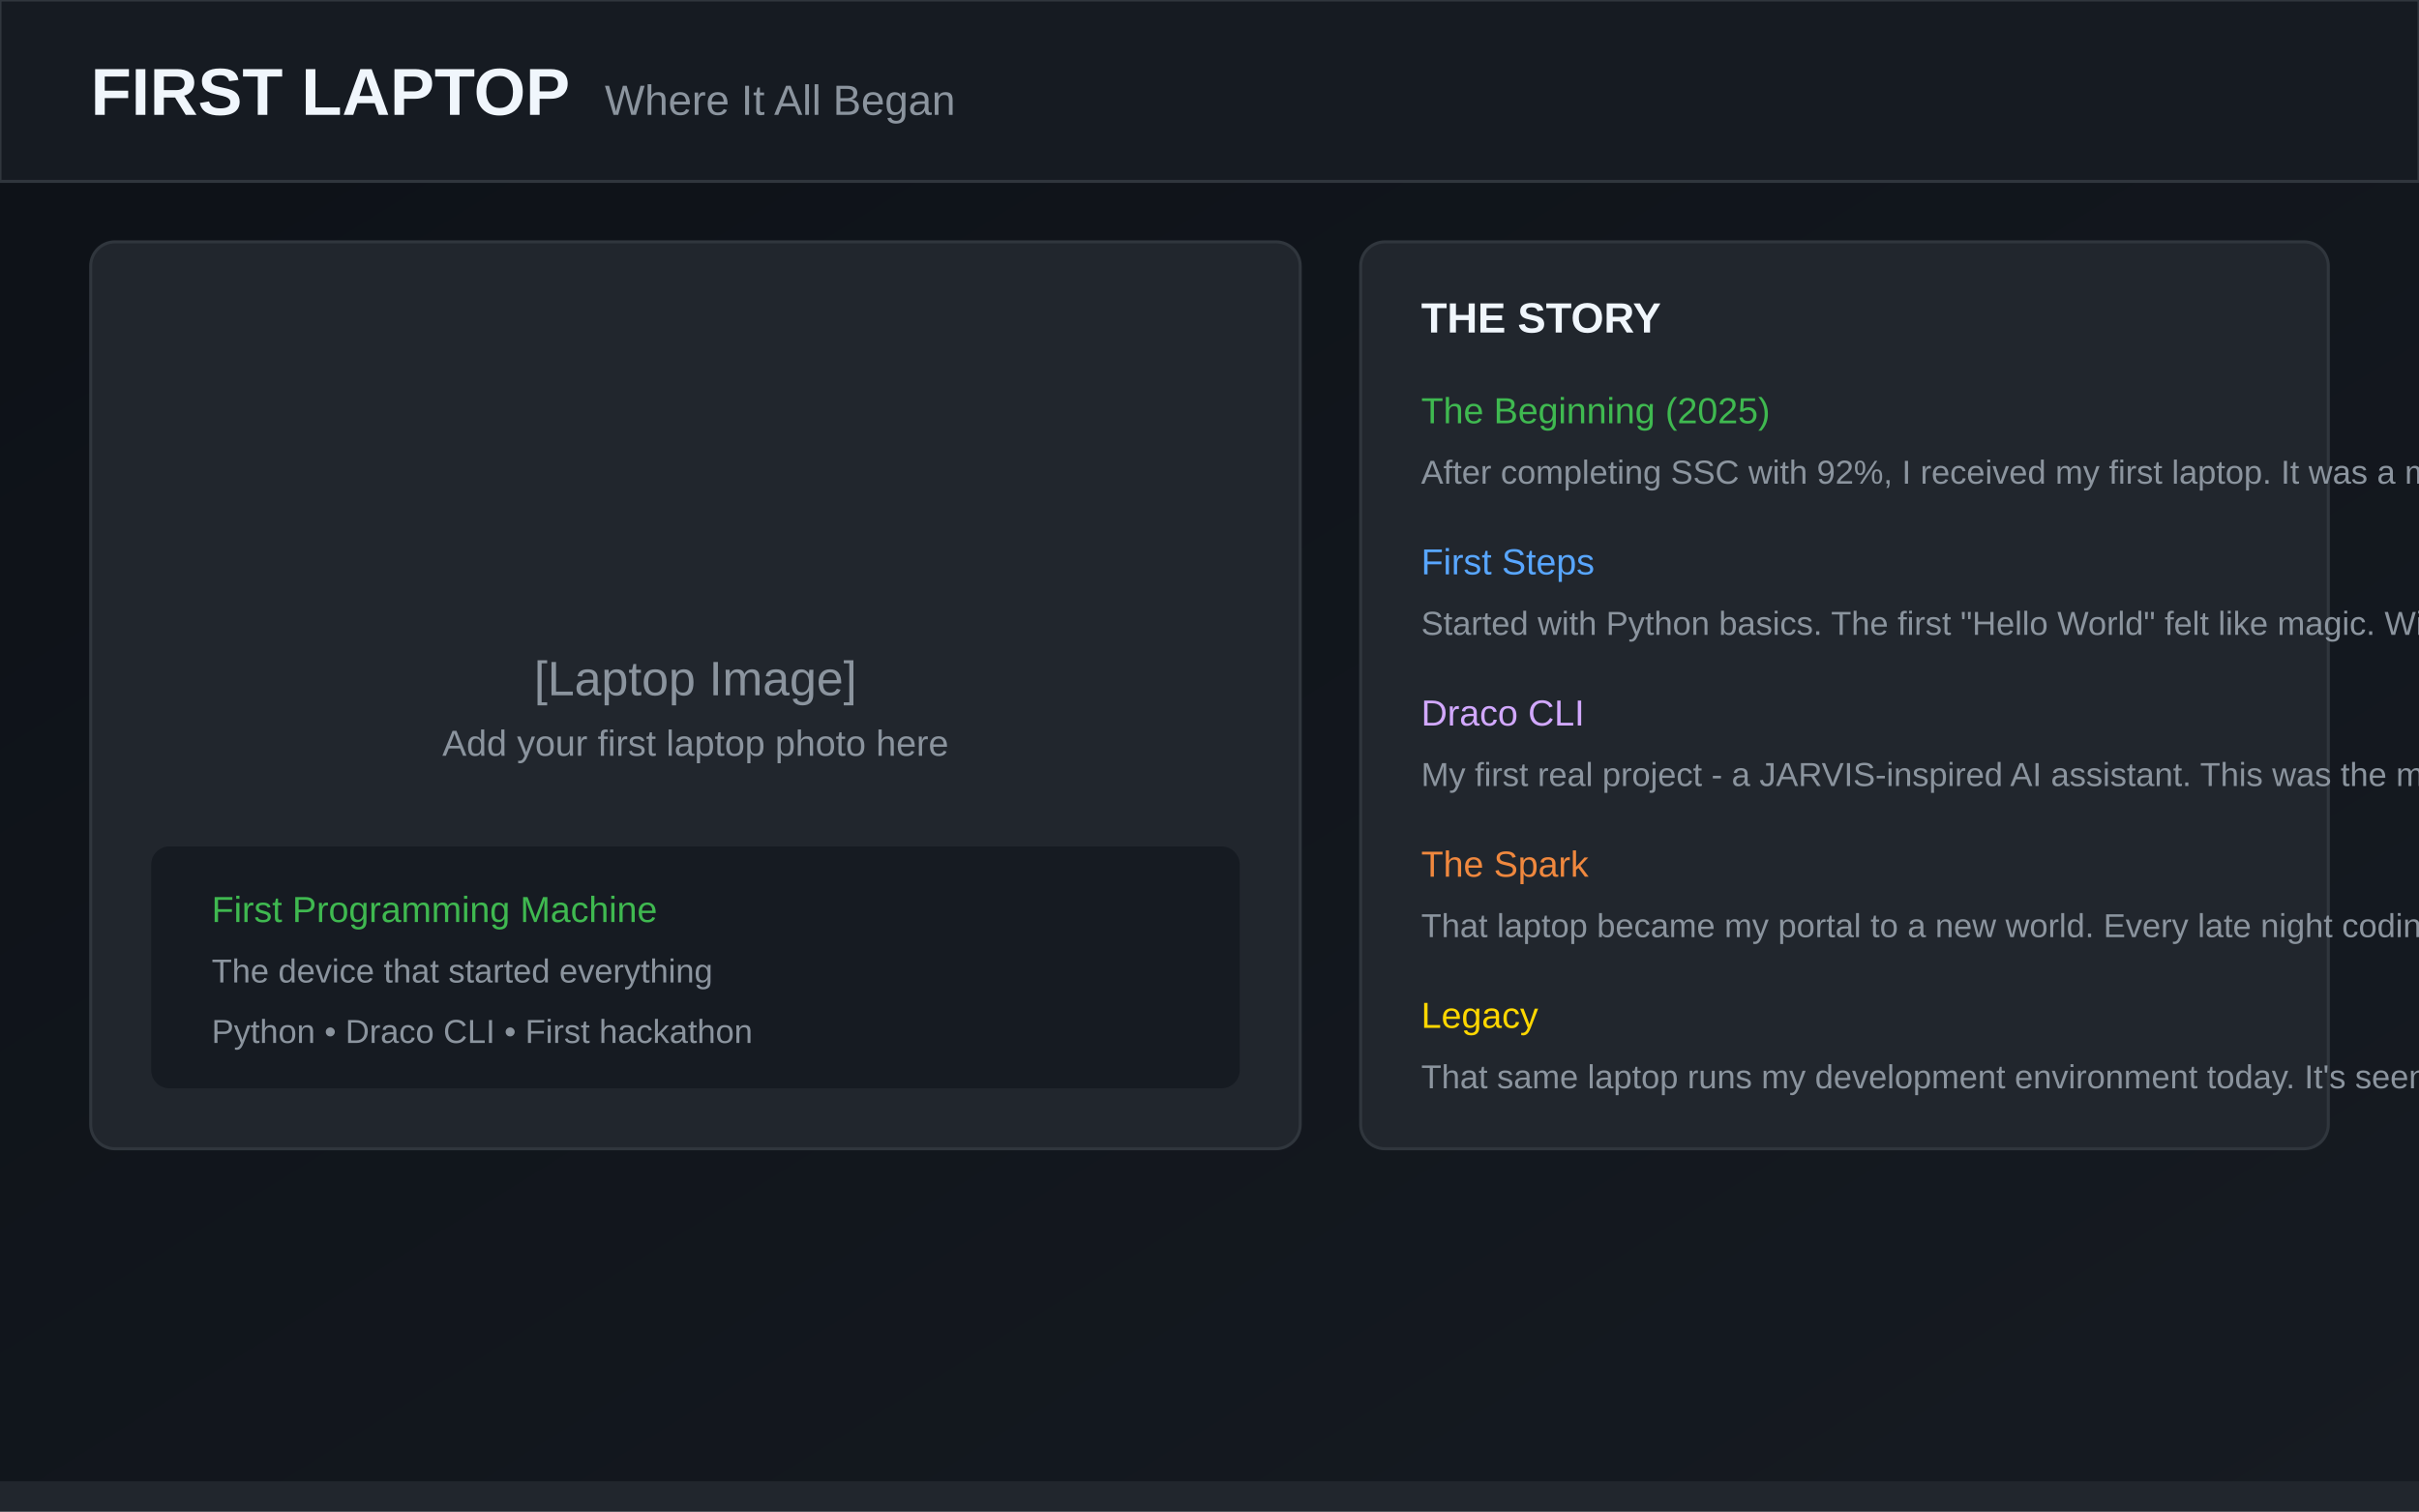
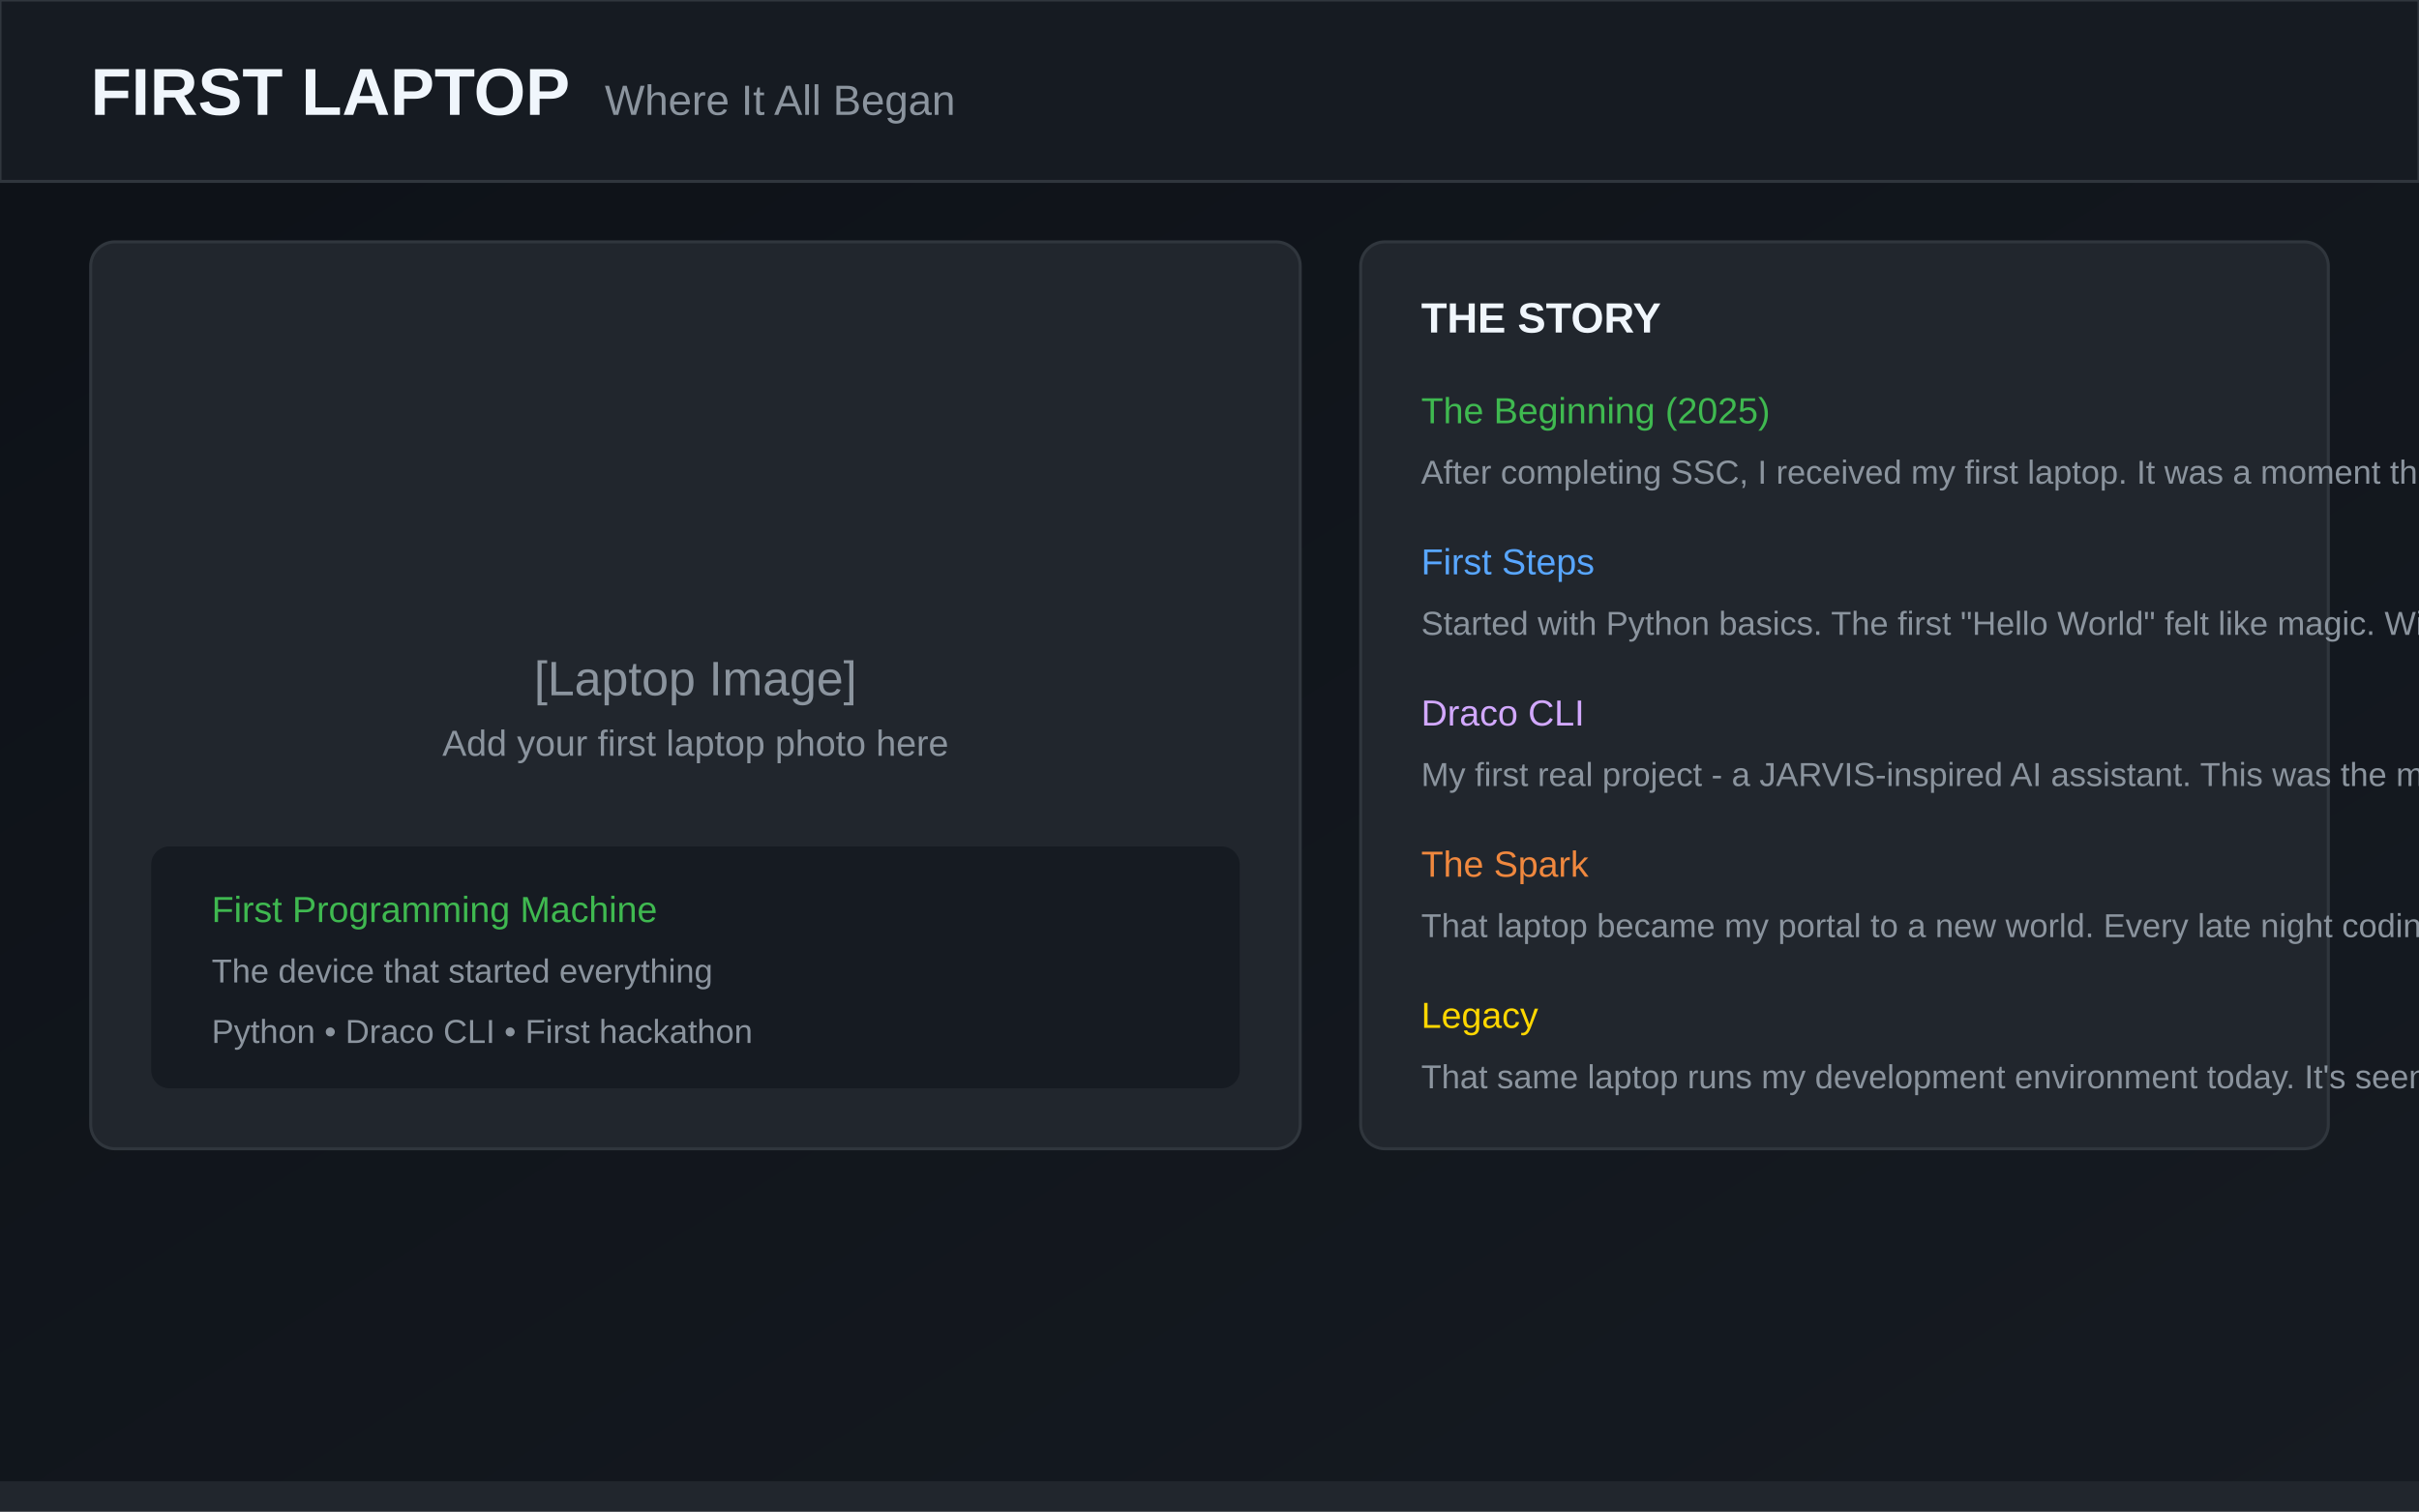
<svg xmlns="http://www.w3.org/2000/svg" viewBox="0 0 800 500">
  <defs>
    <linearGradient id="bgGrad" x1="0%" y1="0%" x2="100%" y2="100%">
      <stop offset="0%" style="stop-color:#0d1117" />
      <stop offset="100%" style="stop-color:#161b22" />
    </linearGradient>
  </defs>
  <rect width="800" height="500" fill="url(#bgGrad)" />
  <rect x="0" y="0" width="800" height="60" fill="#161b22" stroke="#30363d" stroke-width="1" />
  <text x="30" y="38" font-family="Segoe UI, Arial" font-size="22" fill="#f0f6fc" font-weight="bold">FIRST LAPTOP</text>
  <text x="200" y="38" font-family="Segoe UI, Arial" font-size="14" fill="#8b949e">Where It All Began</text>
  <g transform="translate(30, 80)">
    <rect x="0" y="0" width="400" height="300" rx="8" fill="#21262d" stroke="#30363d" />
    <text x="200" y="150" font-family="Segoe UI, Arial" font-size="16" fill="#8b949e" text-anchor="middle">[Laptop Image]</text>
    <text x="200" y="170" font-family="Segoe UI, Arial" font-size="12" fill="#8b949e" text-anchor="middle">Add your first laptop photo here</text>
    <rect x="20" y="200" width="360" height="80" fill="#161b22" rx="6" />
    <text x="40" y="225" font-family="Segoe UI, Arial" font-size="12" fill="#3fb950">First Programming Machine</text>
    <text x="40" y="245" font-family="Segoe UI, Arial" font-size="11" fill="#8b949e">The device that started everything</text>
    <text x="40" y="265" font-family="Segoe UI, Arial" font-size="11" fill="#8b949e">Python • Draco CLI • First hackathon</text>
  </g>
  <g transform="translate(450, 80)">
    <rect x="0" y="0" width="320" height="300" rx="8" fill="#21262d" stroke="#30363d" />
    <text x="20" y="30" font-family="Segoe UI, Arial" font-size="14" fill="#f0f6fc" font-weight="bold">THE STORY</text>
    <text x="20" y="60" font-family="Segoe UI, Arial" font-size="12" fill="#3fb950">The Beginning (2025)</text>
-     <text x="20" y="80" font-family="Segoe UI, Arial" font-size="11" fill="#8b949e">After completing SSC with 92%, I received my first laptop. It was a moment that changed everything.</text>
+     <text x="20" y="80" font-family="Segoe UI, Arial" font-size="11" fill="#8b949e">After completing SSC, I received my first laptop. It was a moment that changed everything.</text>
    <text x="20" y="110" font-family="Segoe UI, Arial" font-size="12" fill="#58a6ff">First Steps</text>
    <text x="20" y="130" font-family="Segoe UI, Arial" font-size="11" fill="#8b949e">Started with Python basics. The first "Hello World" felt like magic. Within weeks, I was building CLI tools.</text>
    <text x="20" y="160" font-family="Segoe UI, Arial" font-size="12" fill="#d2a8ff">Draco CLI</text>
    <text x="20" y="180" font-family="Segoe UI, Arial" font-size="11" fill="#8b949e">My first real project - a JARVIS-inspired AI assistant. This was the moment I knew: "I want to do this forever."</text>
    <text x="20" y="210" font-family="Segoe UI, Arial" font-size="12" fill="#f0883e">The Spark</text>
    <text x="20" y="230" font-family="Segoe UI, Arial" font-size="11" fill="#8b949e">That laptop became my portal to a new world. Every late night coding session, every bug fixed, every project shipped - it all started here.</text>
    <text x="20" y="260" font-family="Segoe UI, Arial" font-size="12" fill="#ffd700">Legacy</text>
    <text x="20" y="280" font-family="Segoe UI, Arial" font-size="11" fill="#8b949e">That same laptop runs my development environment today. It's seen 333+ contributions, 15+ projects, and countless hours of learning.</text>
  </g>
  <rect x="0" y="490" width="800" height="10" fill="#21262d" />
</svg>
